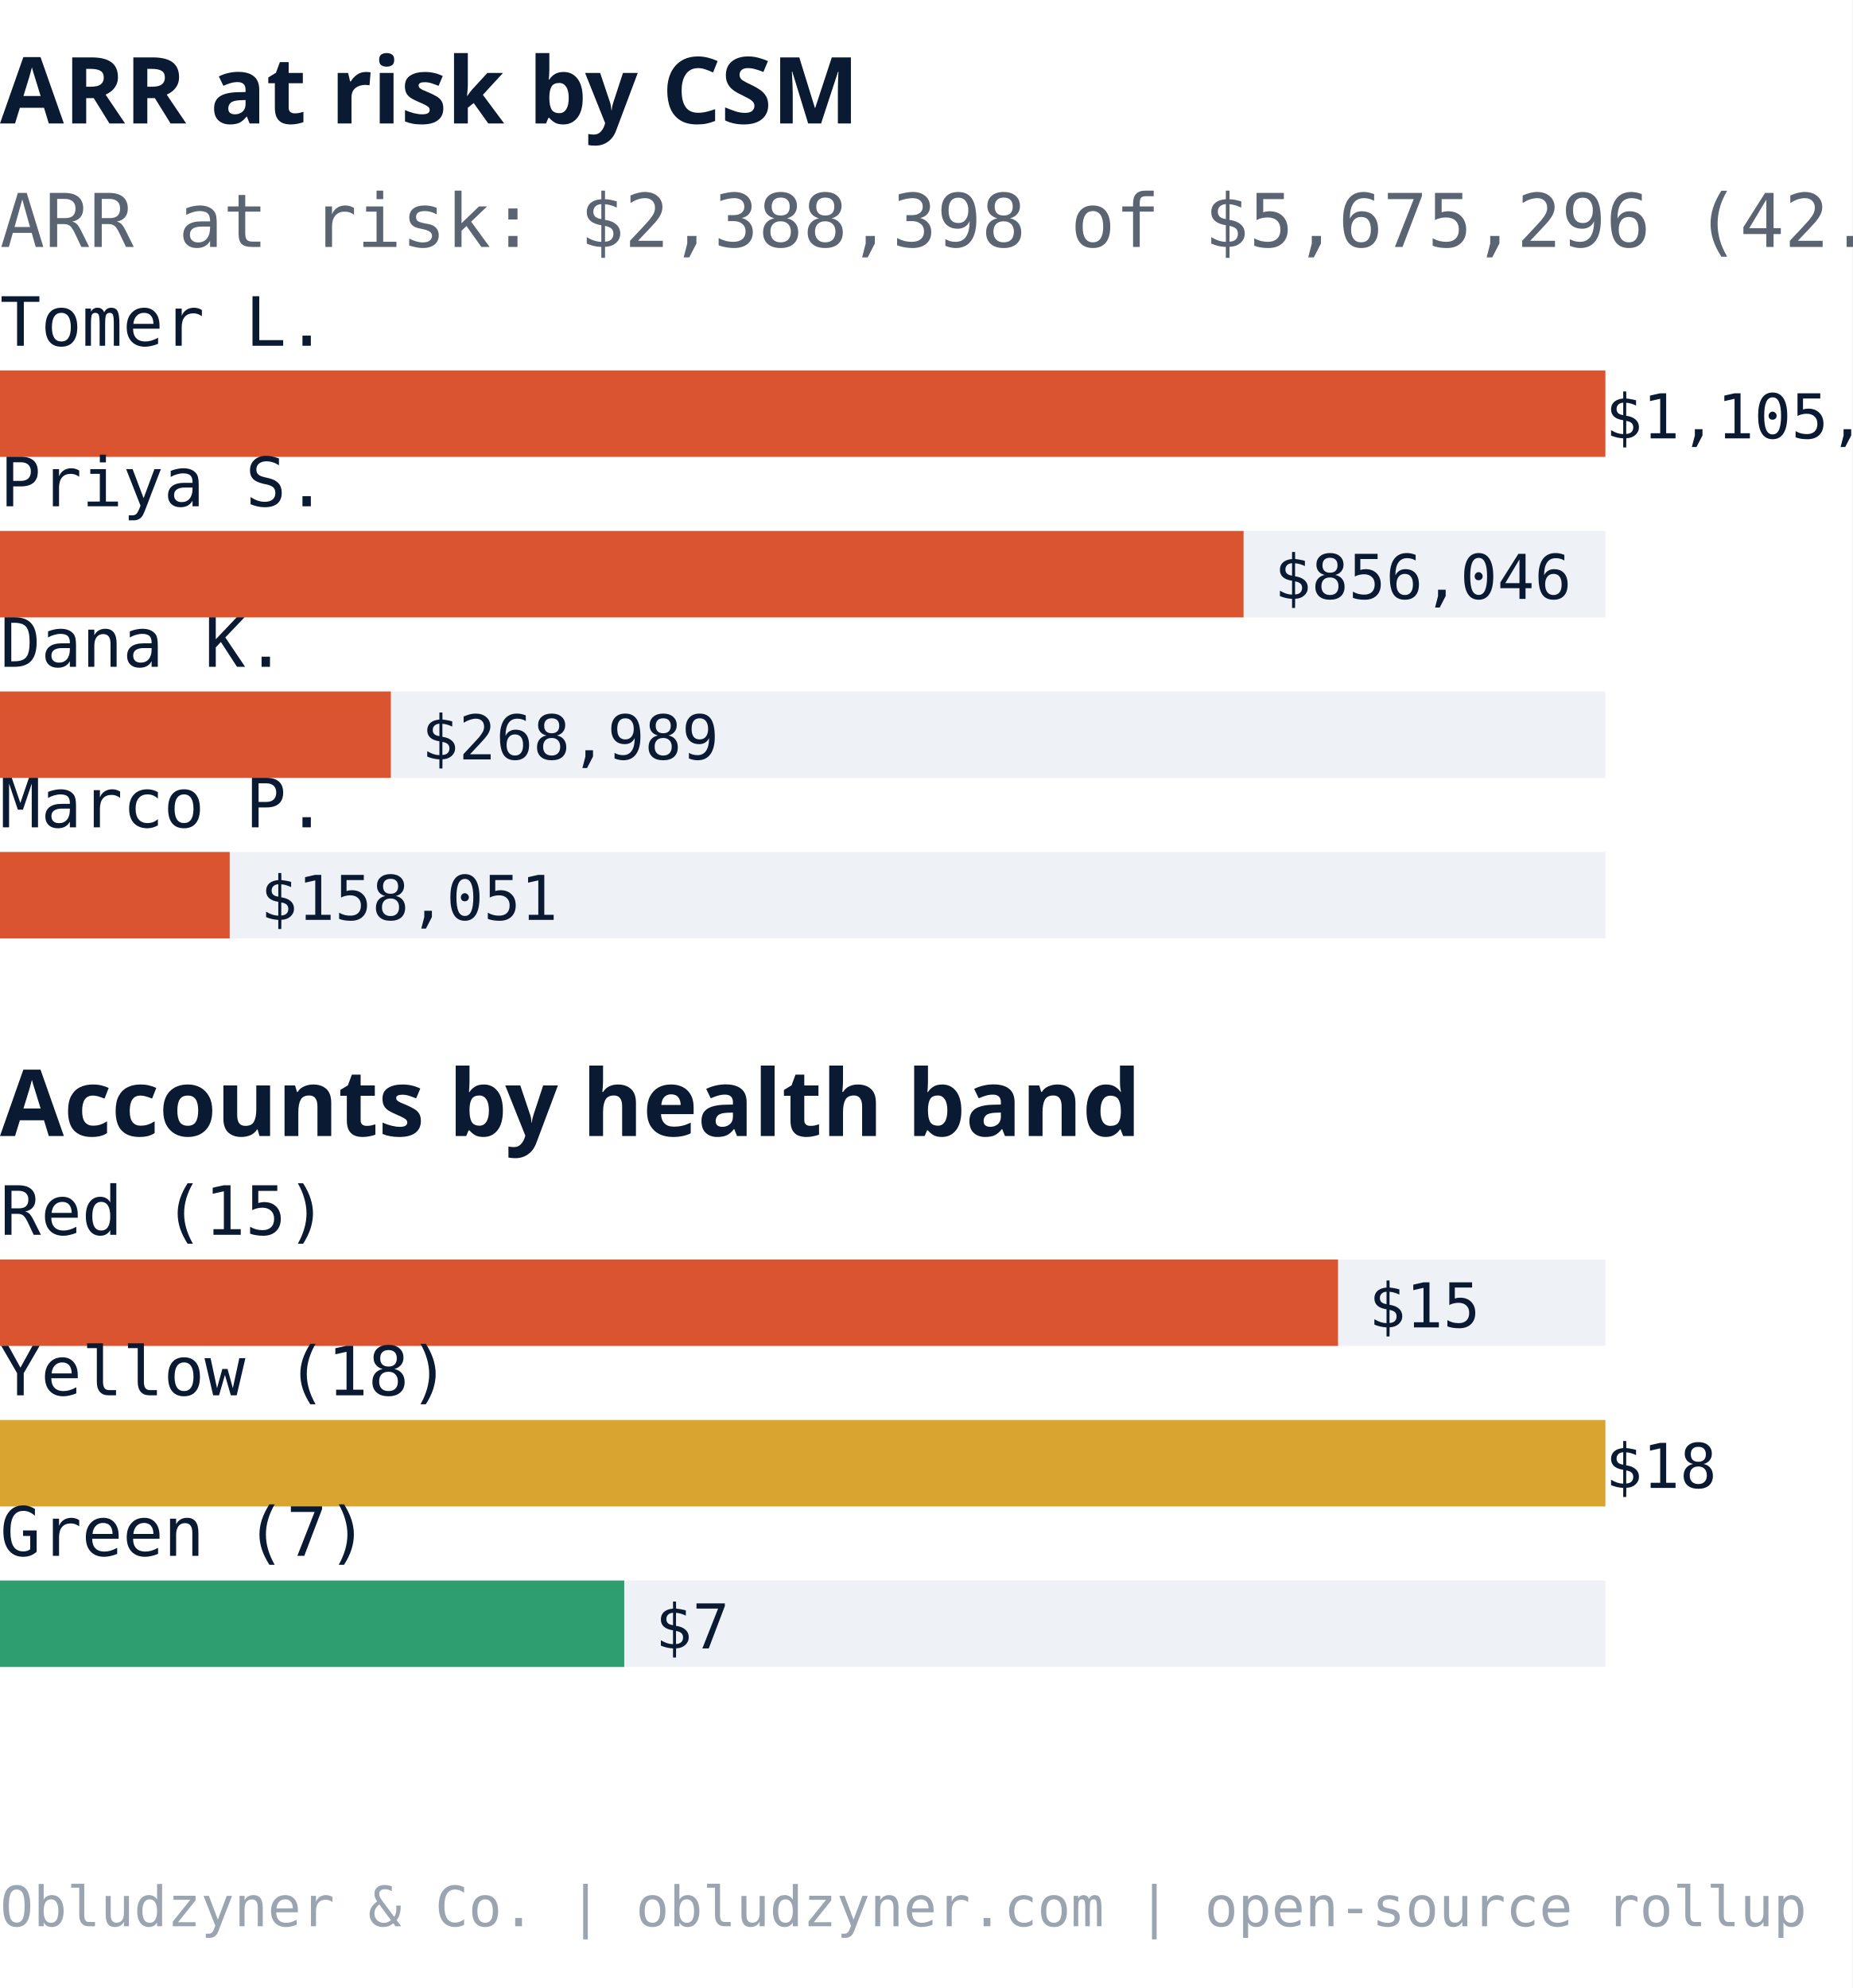
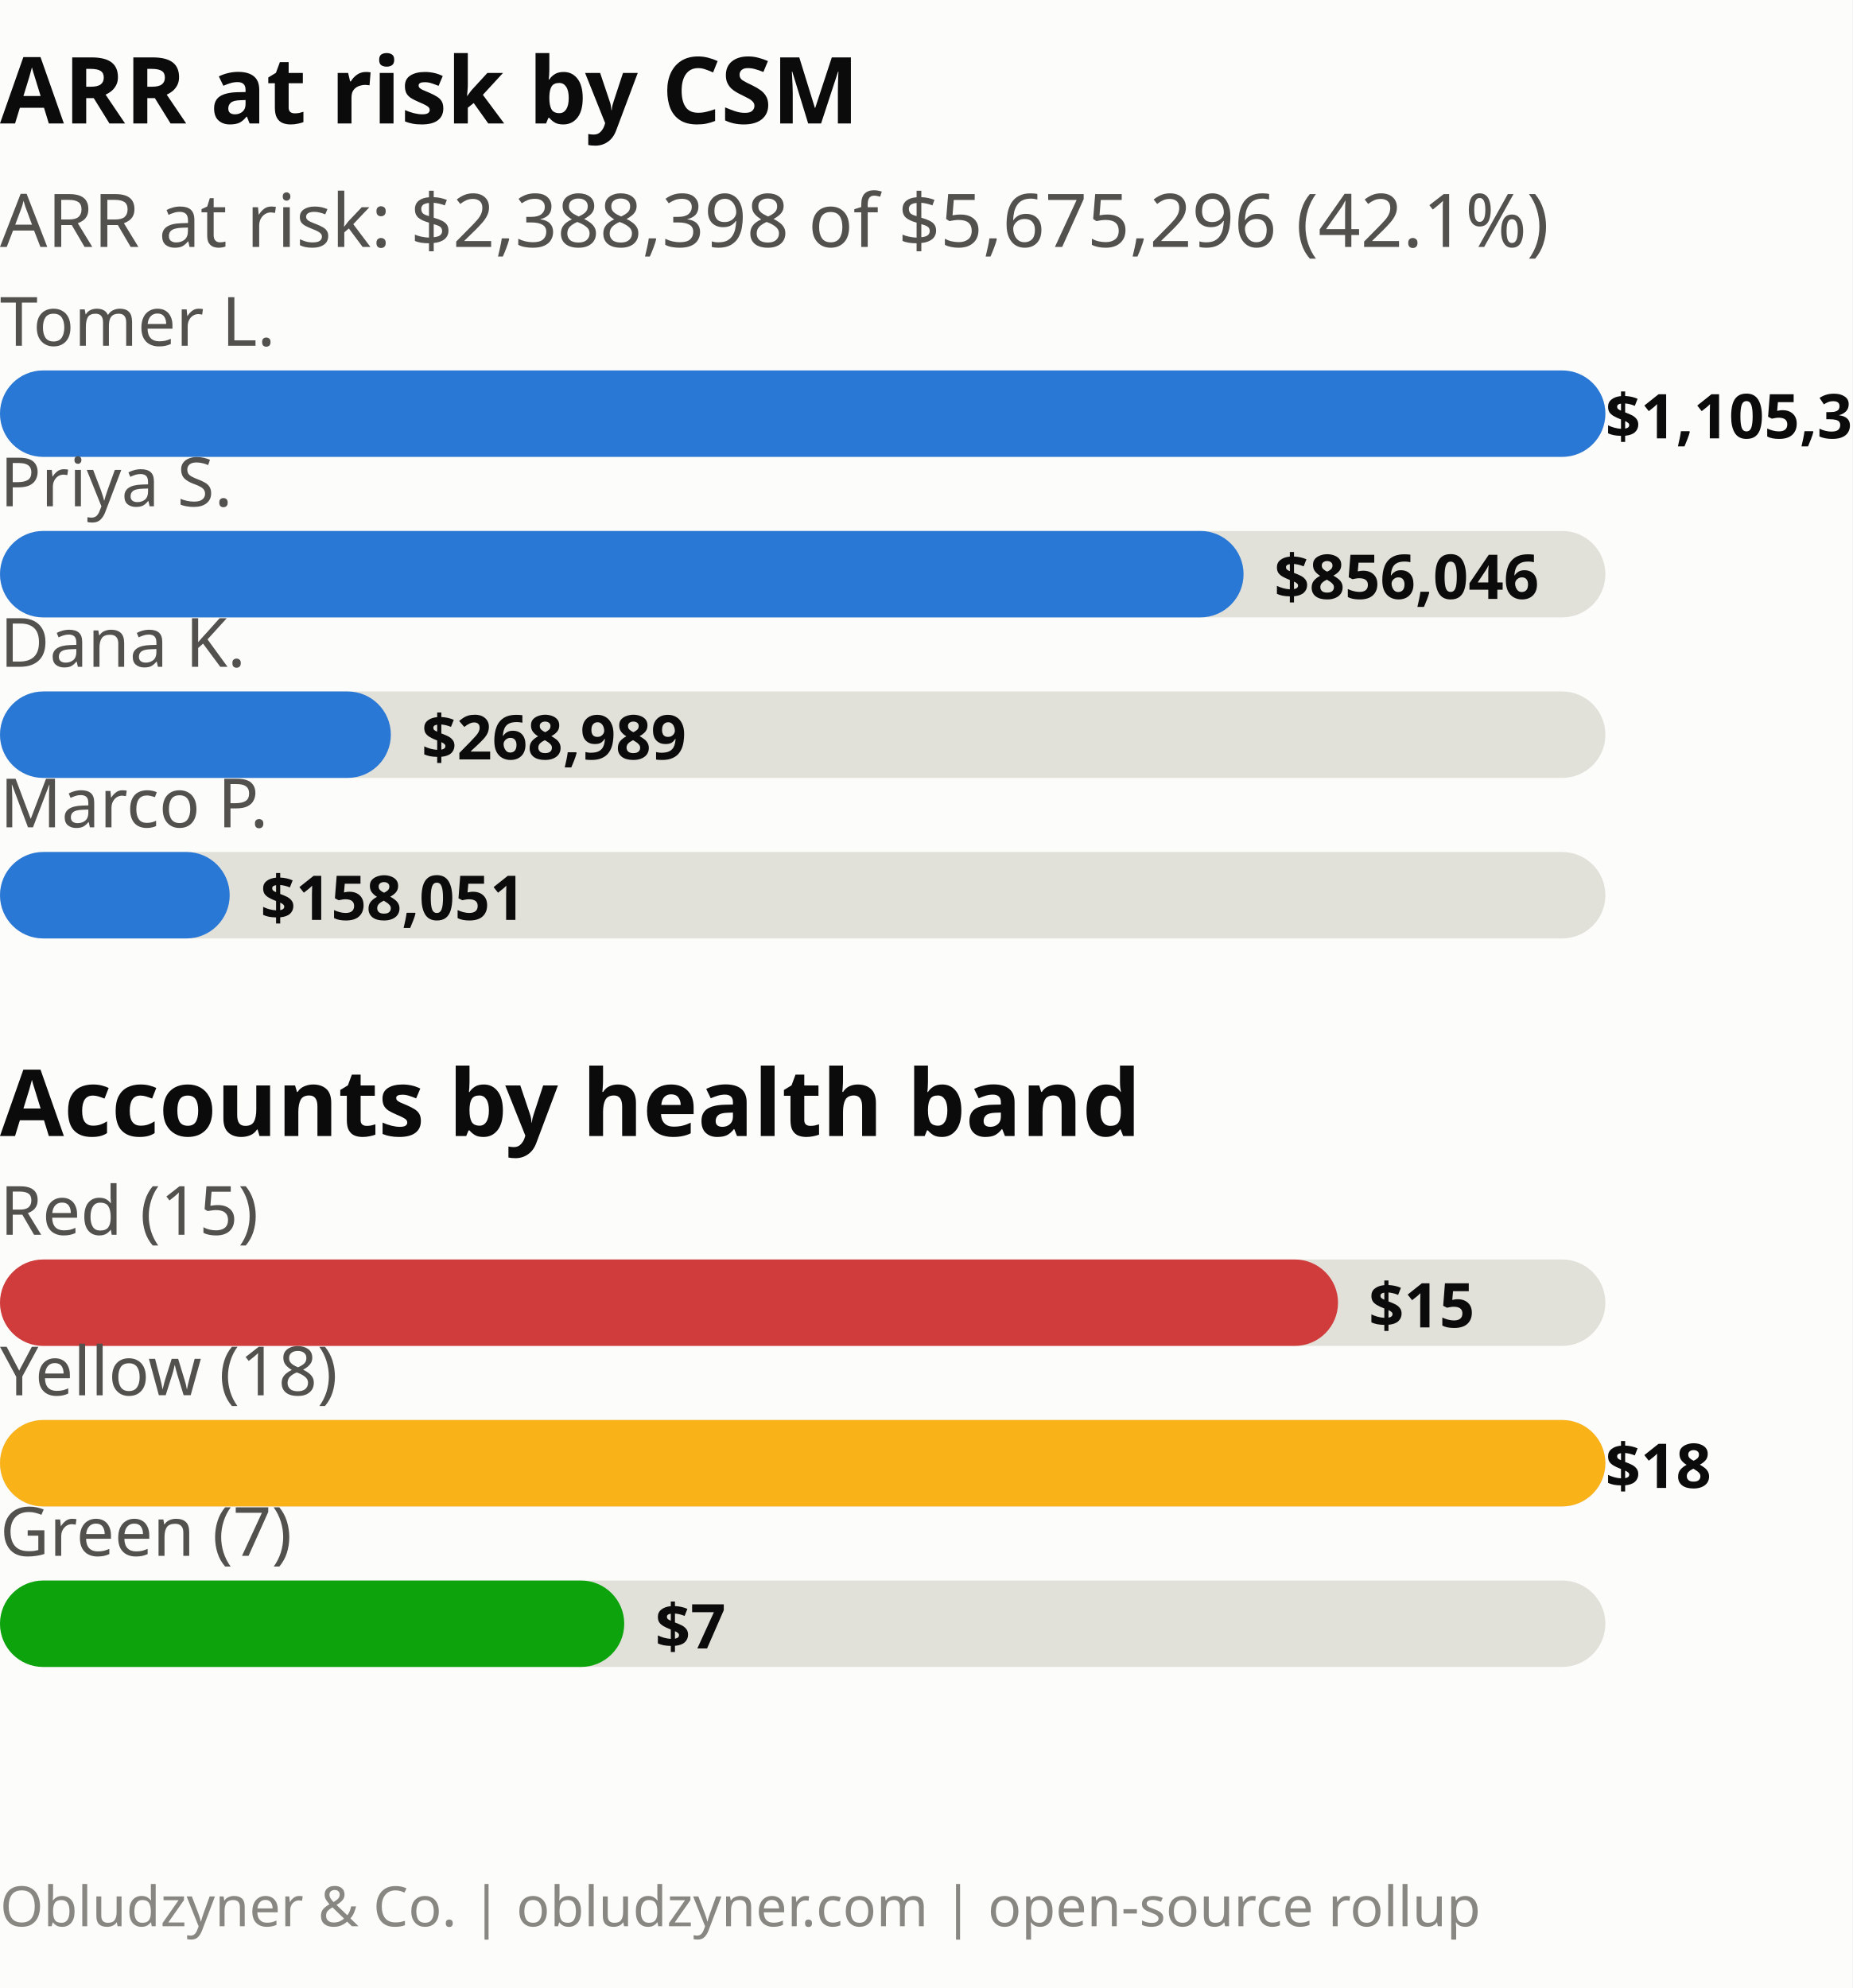
<svg xmlns="http://www.w3.org/2000/svg" viewBox="0 0 300 322" font-family="sans-serif">
-   <rect x="0" y="0" width="300" height="322" fill="#ffffff" />
-   <text x="0" y="40" font-size="12" font-family="monospace" fill="#5a6472">ARR at risk: $2,388,398 of $5,675,296 (42.1%)</text>
-   <text x="0" y="20" font-size="15" font-family="sans-serif" font-weight="bold" fill="#0a1a33">ARR at risk by CSM</text>
-   <text x="0" y="56" font-size="11" font-family="monospace" fill="#0a1a33">Tomer L.</text>
-   <rect x="0" y="60" width="260" height="14" fill="#eef1f6" />
-   <rect x="0" y="60" width="260.0" height="14" fill="#d9542f" />
-   <text x="260" y="71" font-size="10" font-family="monospace" fill="#0a1a33">$1,105,312</text>
-   <text x="0" y="82" font-size="11" font-family="monospace" fill="#0a1a33">Priya S.</text>
-   <rect x="0" y="86" width="260" height="14" fill="#eef1f6" />
-   <rect x="0" y="86" width="201.4" height="14" fill="#d9542f" />
-   <text x="206.366" y="97" font-size="10" font-family="monospace" fill="#0a1a33">$856,046</text>
-   <text x="0" y="108" font-size="11" font-family="monospace" fill="#0a1a33">Dana K.</text>
-   <rect x="0" y="112" width="260" height="14" fill="#eef1f6" />
-   <rect x="0" y="112" width="63.3" height="14" fill="#d9542f" />
-   <text x="68.274" y="123" font-size="10" font-family="monospace" fill="#0a1a33">$268,989</text>
-   <text x="0" y="134" font-size="11" font-family="monospace" fill="#0a1a33">Marco P.</text>
-   <rect x="0" y="138" width="260" height="14" fill="#eef1f6" />
-   <rect x="0" y="138" width="37.2" height="14" fill="#d9542f" />
-   <text x="42.178" y="149" font-size="10" font-family="monospace" fill="#0a1a33">$158,051</text>
-   <text x="0" y="184" font-size="15" font-family="sans-serif" font-weight="bold" fill="#0a1a33">Accounts by health band</text>
-   <text x="0" y="200" font-size="11" font-family="monospace" fill="#0a1a33">Red (15)</text>
-   <rect x="0" y="204" width="260" height="14" fill="#eef1f6" />
-   <rect x="0" y="204" width="216.7" height="14" fill="#d9542f" />
-   <text x="221.667" y="215" font-size="10" font-family="monospace" fill="#0a1a33">$15</text>
-   <text x="0" y="226" font-size="11" font-family="monospace" fill="#0a1a33">Yellow (18)</text>
-   <rect x="0" y="230" width="260" height="14" fill="#eef1f6" />
-   <rect x="0" y="230" width="260.0" height="14" fill="#d9a52f" />
-   <text x="260" y="241" font-size="10" font-family="monospace" fill="#0a1a33">$18</text>
-   <text x="0" y="252" font-size="11" font-family="monospace" fill="#0a1a33">Green (7)</text>
-   <rect x="0" y="256" width="260" height="14" fill="#eef1f6" />
-   <rect x="0" y="256" width="101.1" height="14" fill="#2f9e6e" />
-   <text x="106.111" y="267" font-size="10" font-family="monospace" fill="#0a1a33">$7</text>
-   <text x="0" y="312" font-size="9" font-family="monospace" fill="#9aa5b1">Obludzyner &amp; Co. | obludzyner.com | open-source rollup</text>
+   <rect x="0" y="0" width="300" height="322" fill="#fcfcfb" />
+   <text x="0" y="40" font-size="12" font-family="sans-serif" fill="#52514e">ARR at risk: $2,388,398 of $5,675,296 (42.1%)</text>
+   <text x="0" y="20" font-size="15" font-family="sans-serif" font-weight="bold" fill="#0b0b0b">ARR at risk by CSM</text>
+   <text x="0" y="56" font-size="11" font-family="sans-serif" fill="#52514e">Tomer L.</text>
+   <rect x="0" y="60" width="260" height="14" rx="7" fill="#e1e0d9" />
+   <rect x="0" y="60" width="260.0" height="14" rx="7" fill="#2a78d6" />
+   <text x="260" y="71" font-size="10" font-family="sans-serif" font-weight="bold" fill="#0b0b0b">$1,105,312</text>
+   <text x="0" y="82" font-size="11" font-family="sans-serif" fill="#52514e">Priya S.</text>
+   <rect x="0" y="86" width="260" height="14" rx="7" fill="#e1e0d9" />
+   <rect x="0" y="86" width="201.4" height="14" rx="7" fill="#2a78d6" />
+   <text x="206.366" y="97" font-size="10" font-family="sans-serif" font-weight="bold" fill="#0b0b0b">$856,046</text>
+   <text x="0" y="108" font-size="11" font-family="sans-serif" fill="#52514e">Dana K.</text>
+   <rect x="0" y="112" width="260" height="14" rx="7" fill="#e1e0d9" />
+   <rect x="0" y="112" width="63.3" height="14" rx="7" fill="#2a78d6" />
+   <text x="68.274" y="123" font-size="10" font-family="sans-serif" font-weight="bold" fill="#0b0b0b">$268,989</text>
+   <text x="0" y="134" font-size="11" font-family="sans-serif" fill="#52514e">Marco P.</text>
+   <rect x="0" y="138" width="260" height="14" rx="7" fill="#e1e0d9" />
+   <rect x="0" y="138" width="37.2" height="14" rx="7" fill="#2a78d6" />
+   <text x="42.178" y="149" font-size="10" font-family="sans-serif" font-weight="bold" fill="#0b0b0b">$158,051</text>
+   <text x="0" y="184" font-size="15" font-family="sans-serif" font-weight="bold" fill="#0b0b0b">Accounts by health band</text>
+   <text x="0" y="200" font-size="11" font-family="sans-serif" fill="#52514e">Red (15)</text>
+   <rect x="0" y="204" width="260" height="14" rx="7" fill="#e1e0d9" />
+   <rect x="0" y="204" width="216.7" height="14" rx="7" fill="#d03b3b" />
+   <text x="221.667" y="215" font-size="10" font-family="sans-serif" font-weight="bold" fill="#0b0b0b">$15</text>
+   <text x="0" y="226" font-size="11" font-family="sans-serif" fill="#52514e">Yellow (18)</text>
+   <rect x="0" y="230" width="260" height="14" rx="7" fill="#e1e0d9" />
+   <rect x="0" y="230" width="260.0" height="14" rx="7" fill="#fab219" />
+   <text x="260" y="241" font-size="10" font-family="sans-serif" font-weight="bold" fill="#0b0b0b">$18</text>
+   <text x="0" y="252" font-size="11" font-family="sans-serif" fill="#52514e">Green (7)</text>
+   <rect x="0" y="256" width="260" height="14" rx="7" fill="#e1e0d9" />
+   <rect x="0" y="256" width="101.1" height="14" rx="7" fill="#0ca30c" />
+   <text x="106.111" y="267" font-size="10" font-family="sans-serif" font-weight="bold" fill="#0b0b0b">$7</text>
+   <text x="0" y="312" font-size="9" font-family="sans-serif" fill="#898781">Obludzyner &amp; Co. | obludzyner.com | open-source rollup</text>
</svg>
